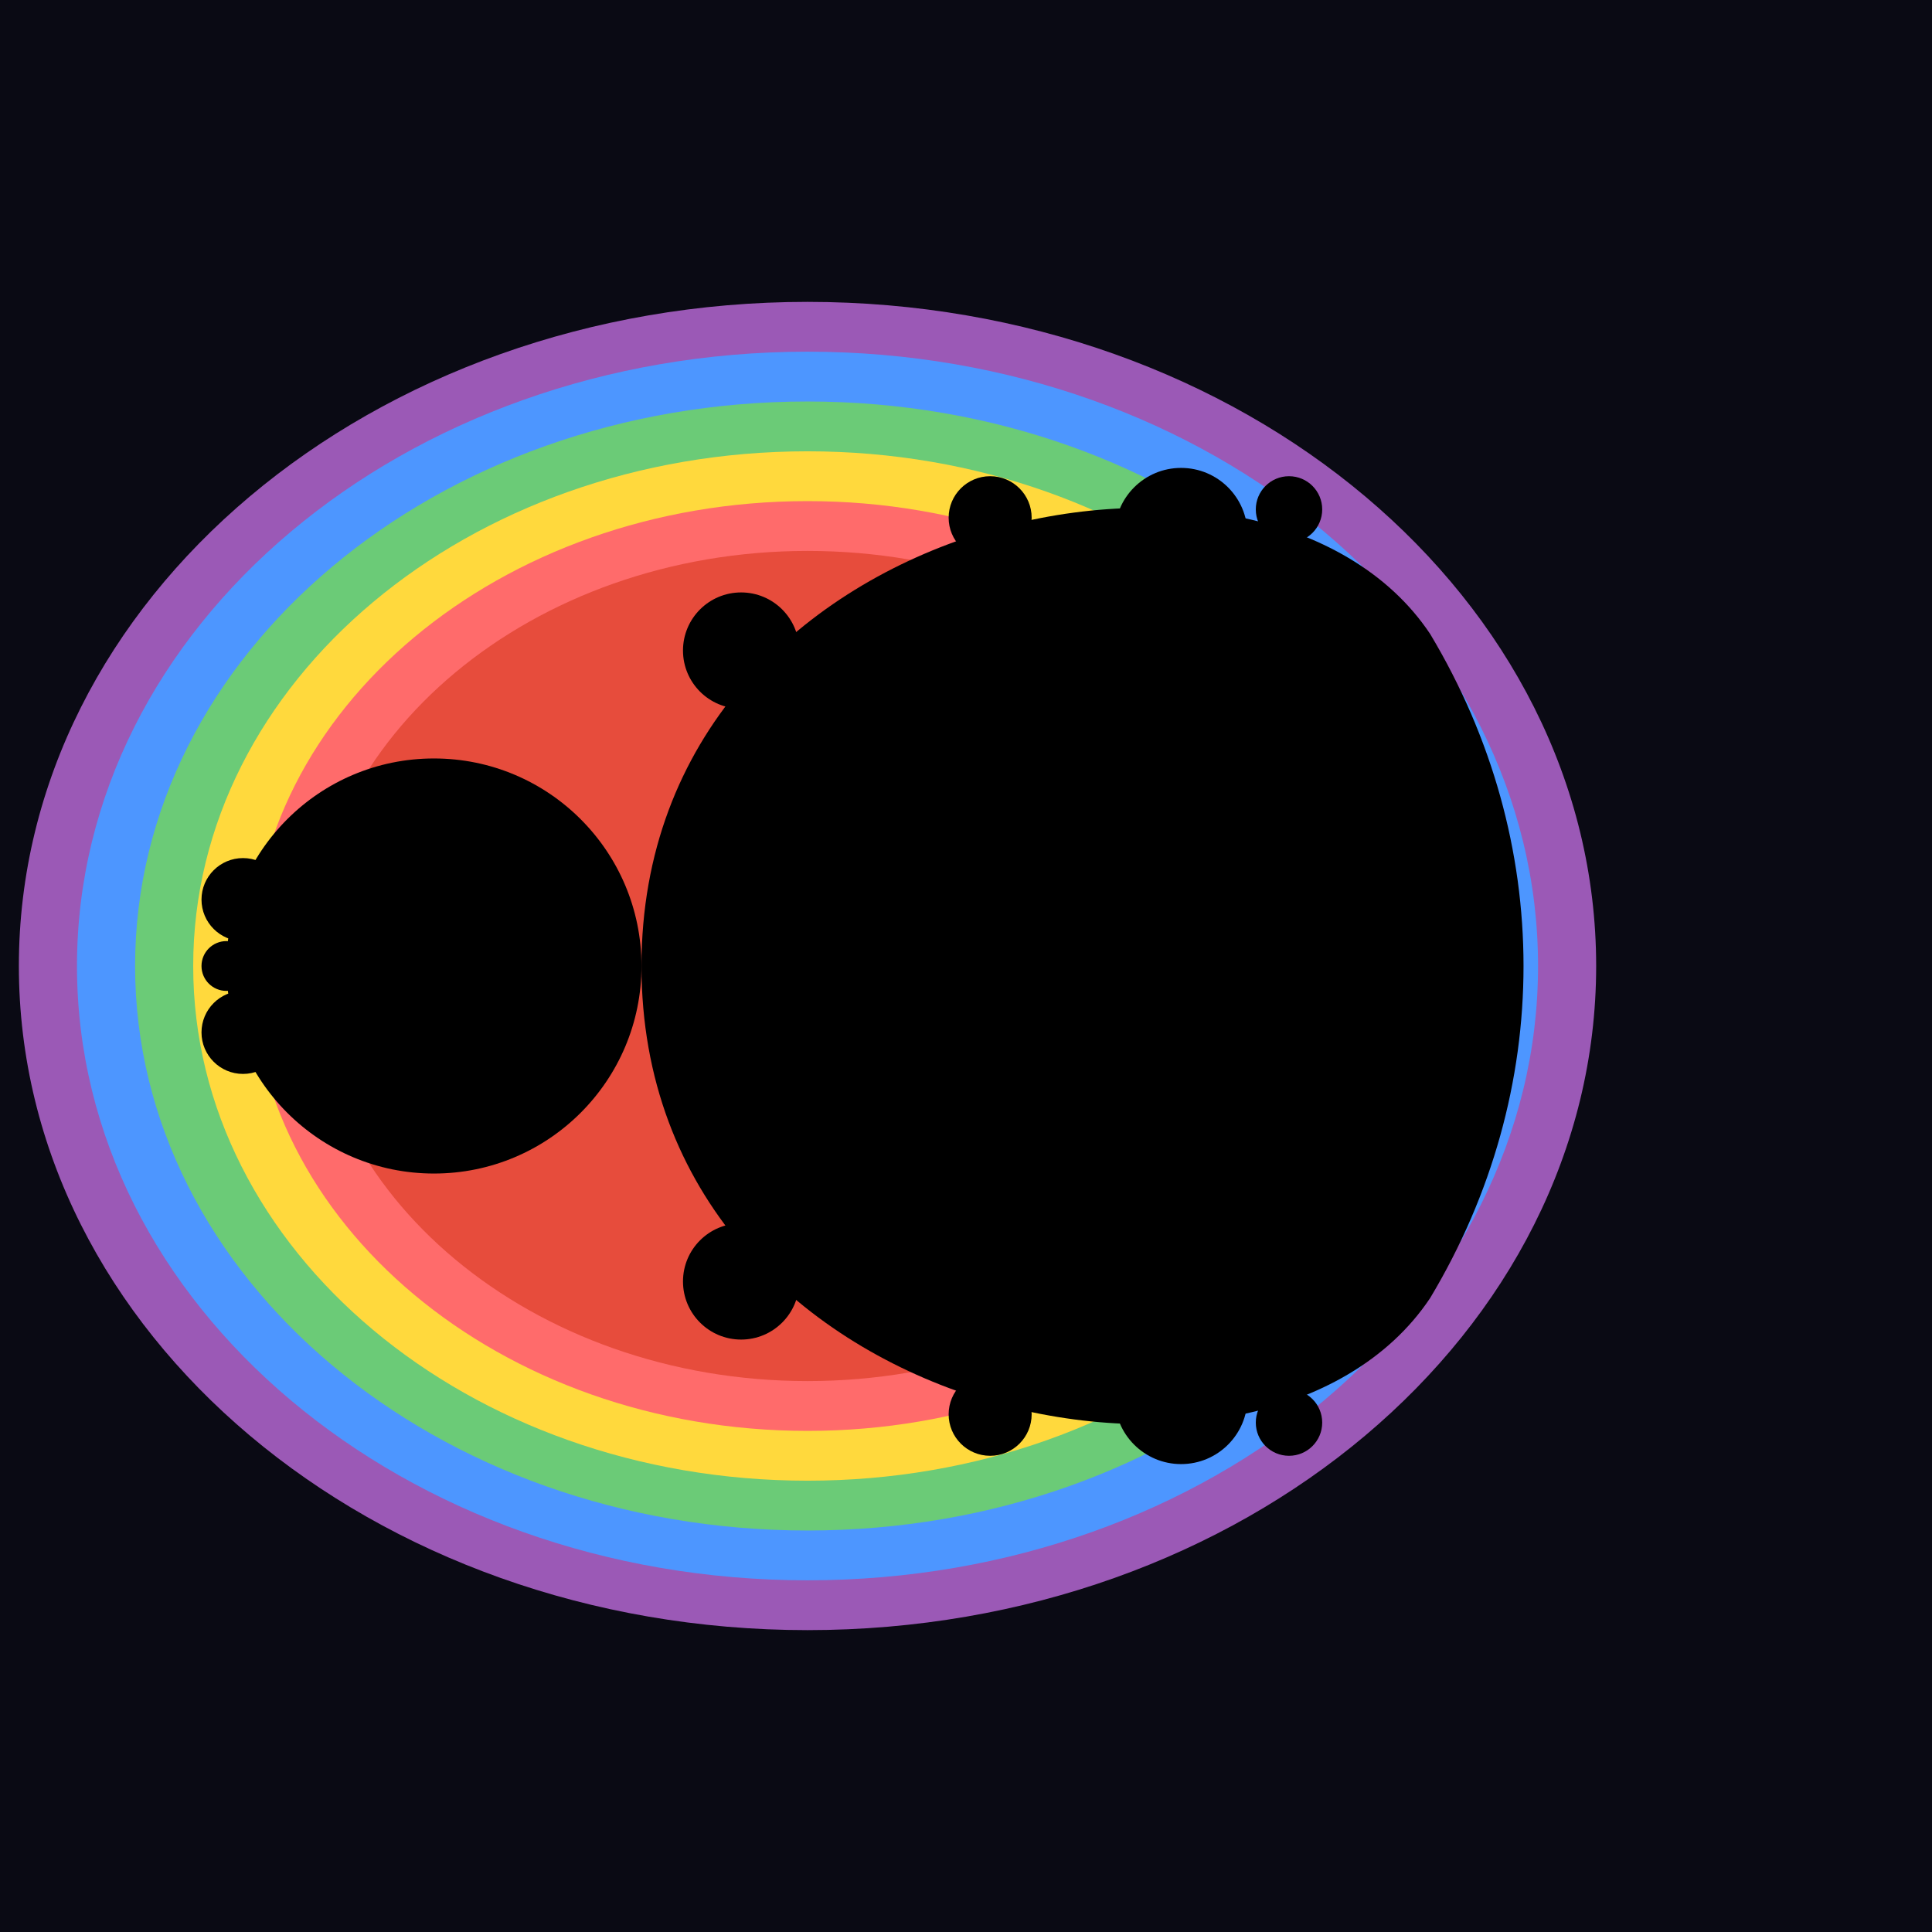
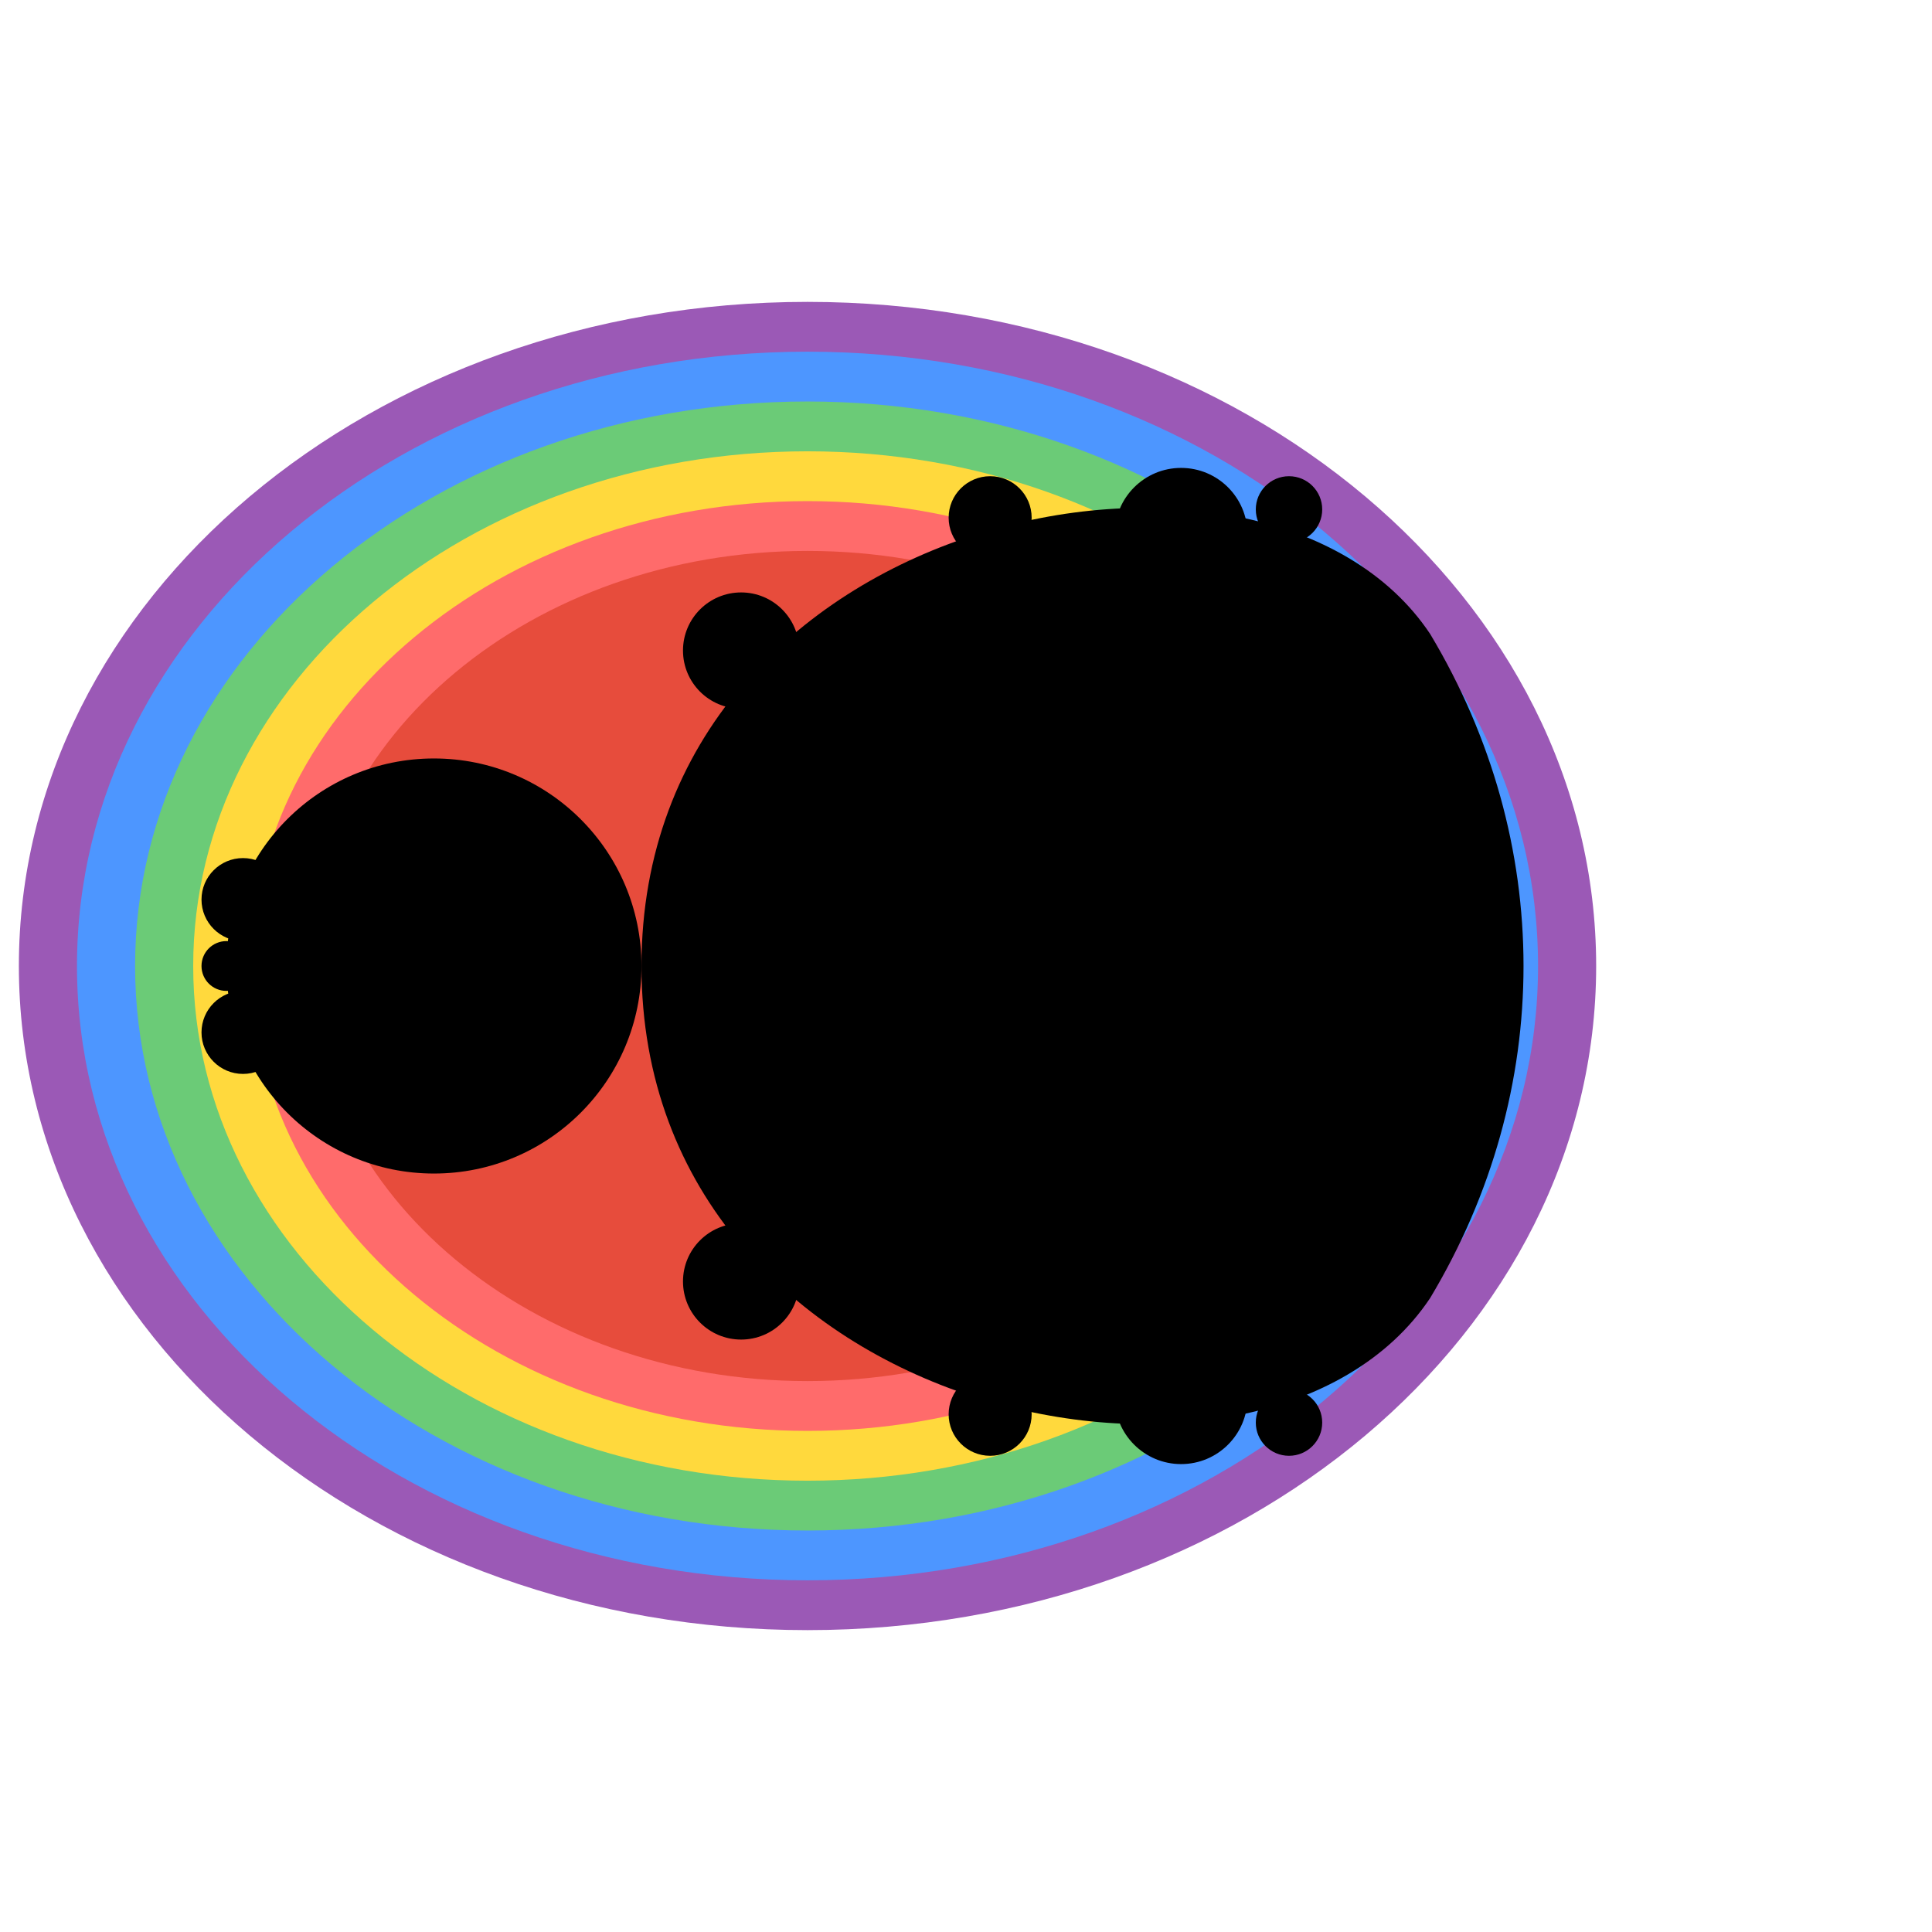
<svg xmlns="http://www.w3.org/2000/svg" viewBox="0 0 512 512">
-   <rect width="512" height="512" fill="#0a0a14" />
+   <rect width="512" height="512" fill="#ffffff" />
  <g transform="translate(280, 256) scale(2.2)">
    <ellipse cx="-30" cy="0" rx="95" ry="80" fill="#9b59b6" />
    <ellipse cx="-30" cy="0" rx="88" ry="74" fill="#4d96ff" />
    <ellipse cx="-30" cy="0" rx="81" ry="68" fill="#6bcb77" />
    <ellipse cx="-30" cy="0" rx="74" ry="62" fill="#ffd93d" />
    <ellipse cx="-30" cy="0" rx="67" ry="56" fill="#ff6b6b" />
    <ellipse cx="-30" cy="0" rx="60" ry="50" fill="#e74c3c" />
  </g>
  <g transform="translate(280, 256) scale(2.2)">
    <path d="M -50,0              C -50,-55 25,-70 45,-40              C 60,-15 60,15 45,40              C 25,70 -50,55 -50,0 Z" fill="#000" />
    <circle cx="-75" cy="0" r="25" fill="#000" />
    <circle cx="-98" cy="-8" r="5" fill="#000" />
    <circle cx="-98" cy="8" r="5" fill="#000" />
    <circle cx="-100" cy="0" r="3" fill="#000" />
    <circle cx="15" cy="-52" r="8" fill="#000" />
    <circle cx="-8" cy="-54" r="5" fill="#000" />
    <circle cx="28" cy="-55" r="4" fill="#000" />
    <circle cx="15" cy="52" r="8" fill="#000" />
    <circle cx="-8" cy="54" r="5" fill="#000" />
    <circle cx="28" cy="55" r="4" fill="#000" />
    <circle cx="-38" cy="-38" r="7" fill="#000" />
    <circle cx="-38" cy="38" r="7" fill="#000" />
  </g>
</svg>
